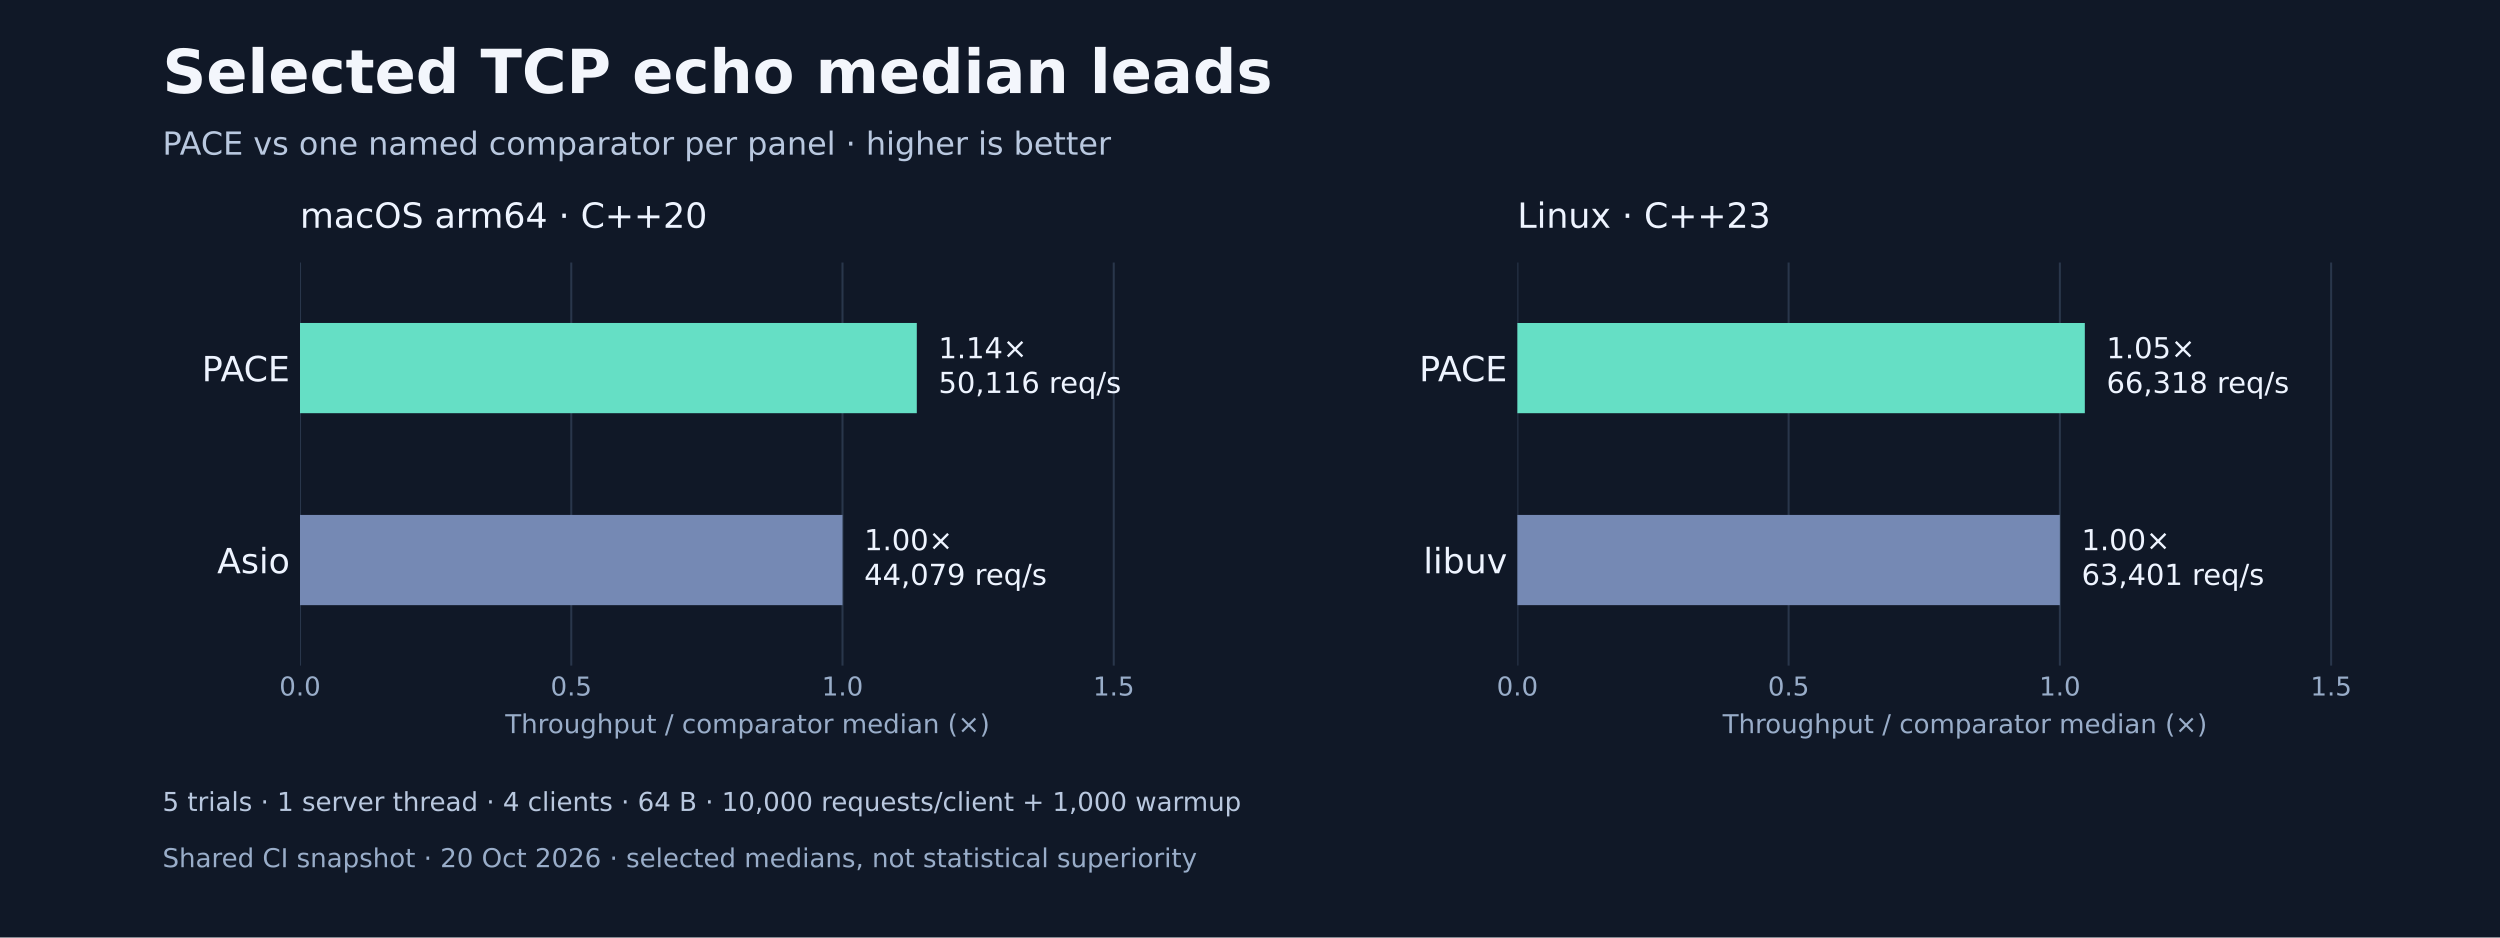
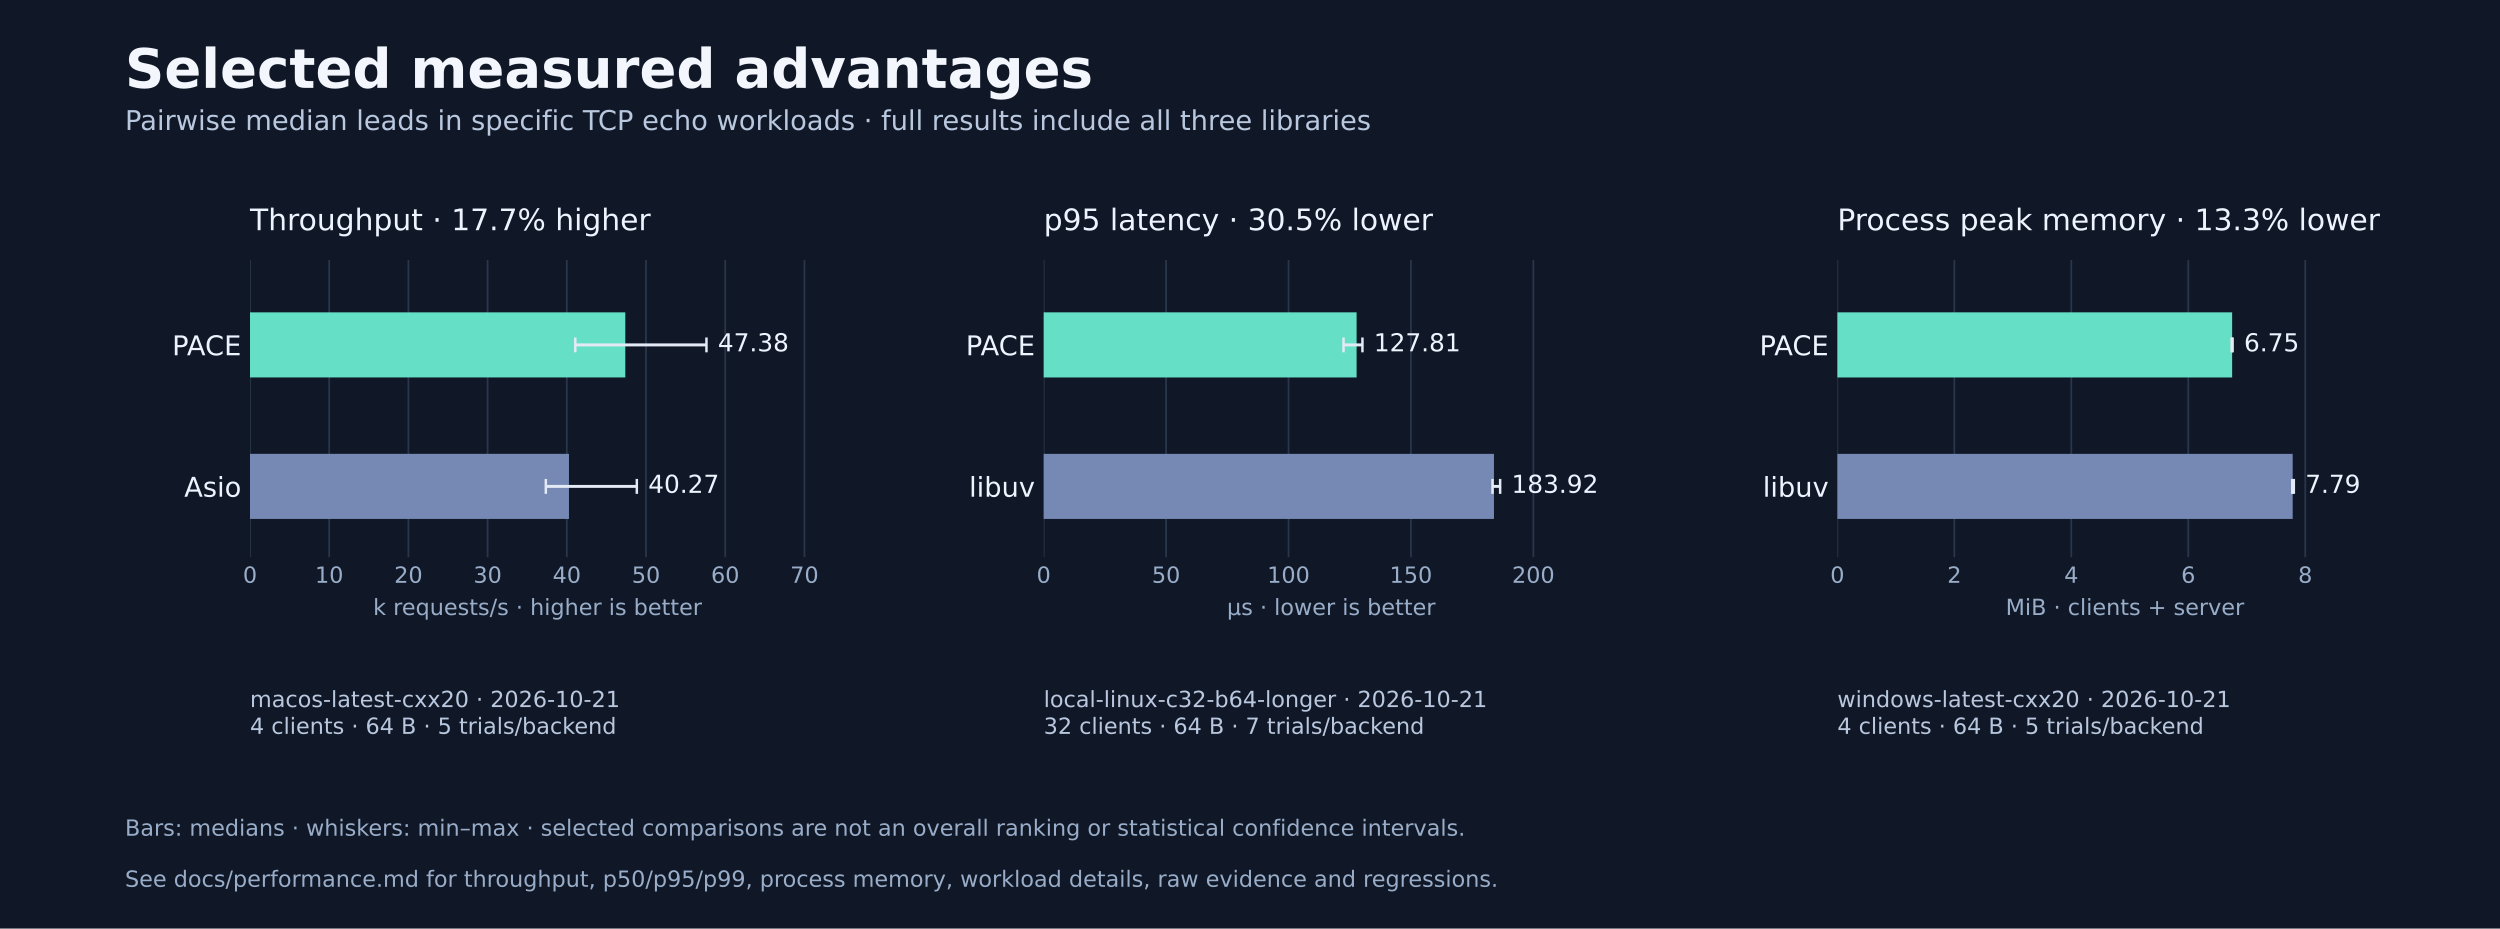
- <svg xmlns="http://www.w3.org/2000/svg" width="864pt" height="324pt" viewBox="0 0 864 324" version="1.1">
+ <svg xmlns="http://www.w3.org/2000/svg" xmlns:xlink="http://www.w3.org/1999/xlink" width="1008pt" height="374.4pt" viewBox="0 0 1008 374.4" version="1.1">
  <defs>
    <style type="text/css">*{stroke-linejoin: round; stroke-linecap: butt}</style>
  </defs>
  <g id="figure_1">
    <g id="patch_1">
-       <path d="M 0 324 L 864 324 L 864 0 L 0 0 z " style="fill: #101827" />
+       <path d="M 0 374.4 L 1008 374.4 L 1008 0 L 0 0 z " style="fill: #101827" />
    </g>
    <g id="axes_1">
      <g id="patch_2">
-         <path d="M 103.68 230.04 L 413.036 230.04 L 413.036 90.72 L 103.68 90.72 z " style="fill: #101827" />
+         <path d="M 100.8 224.64 L 332.694 224.64 L 332.694 104.832 L 100.8 104.832 z " style="fill: #101827" />
      </g>
      <g id="matplotlib.axis_1">
        <g id="xtick_1">
          <g id="line2d_1">
-             <path d="M 103.68 230.04 L 103.68 90.72 " clip-path="url(#p540eb5207d)" style="fill: none; stroke: #29364b; stroke-width: 0.7; stroke-linecap: square" />
+             <path d="M 100.8 224.64 L 100.8 104.832 " clip-path="url(#pdf5ebc3ba9)" style="fill: none; stroke: #29364b; stroke-width: 0.7; stroke-linecap: square" />
          </g>
          <g id="line2d_2" />
          <g id="text_1">
-             <text style="font-size: 9px; font-family: 'DejaVu Sans'; text-anchor: middle; fill: #99adc9" x="103.68" y="240.378" transform="rotate(-0 103.68 240.3779)">0.0</text>
+             <text style="font-size: 9px; font-family: 'DejaVu Sans'; text-anchor: middle; fill: #99adc9" x="100.8" y="234.978" transform="rotate(-0 100.8 234.9779)">0</text>
          </g>
        </g>
        <g id="xtick_2">
          <g id="line2d_3">
-             <path d="M 197.424 230.04 L 197.424 90.72 " clip-path="url(#p540eb5207d)" style="fill: none; stroke: #29364b; stroke-width: 0.7; stroke-linecap: square" />
+             <path d="M 132.735 224.64 L 132.735 104.832 " clip-path="url(#pdf5ebc3ba9)" style="fill: none; stroke: #29364b; stroke-width: 0.7; stroke-linecap: square" />
          </g>
          <g id="line2d_4" />
          <g id="text_2">
-             <text style="font-size: 9px; font-family: 'DejaVu Sans'; text-anchor: middle; fill: #99adc9" x="197.424" y="240.378" transform="rotate(-0 197.4242 240.3779)">0.5</text>
+             <text style="font-size: 9px; font-family: 'DejaVu Sans'; text-anchor: middle; fill: #99adc9" x="132.735" y="234.978" transform="rotate(-0 132.7352 234.9779)">10</text>
          </g>
        </g>
        <g id="xtick_3">
          <g id="line2d_5">
-             <path d="M 291.168 230.04 L 291.168 90.72 " clip-path="url(#p540eb5207d)" style="fill: none; stroke: #29364b; stroke-width: 0.7; stroke-linecap: square" />
+             <path d="M 164.67 224.64 L 164.67 104.832 " clip-path="url(#pdf5ebc3ba9)" style="fill: none; stroke: #29364b; stroke-width: 0.7; stroke-linecap: square" />
          </g>
          <g id="line2d_6" />
          <g id="text_3">
-             <text style="font-size: 9px; font-family: 'DejaVu Sans'; text-anchor: middle; fill: #99adc9" x="291.168" y="240.378" transform="rotate(-0 291.1684 240.3779)">1.0</text>
+             <text style="font-size: 9px; font-family: 'DejaVu Sans'; text-anchor: middle; fill: #99adc9" x="164.67" y="234.978" transform="rotate(-0 164.6704 234.9779)">20</text>
          </g>
        </g>
        <g id="xtick_4">
          <g id="line2d_7">
-             <path d="M 384.913 230.04 L 384.913 90.72 " clip-path="url(#p540eb5207d)" style="fill: none; stroke: #29364b; stroke-width: 0.7; stroke-linecap: square" />
+             <path d="M 196.606 224.64 L 196.606 104.832 " clip-path="url(#pdf5ebc3ba9)" style="fill: none; stroke: #29364b; stroke-width: 0.7; stroke-linecap: square" />
          </g>
          <g id="line2d_8" />
          <g id="text_4">
-             <text style="font-size: 9px; font-family: 'DejaVu Sans'; text-anchor: middle; fill: #99adc9" x="384.913" y="240.378" transform="rotate(-0 384.9127 240.3779)">1.5</text>
-           </g>
-         </g>
-         <g id="text_5">
-           <text style="font-size: 9px; font-family: 'DejaVu Sans'; text-anchor: middle; fill: #99adc9" x="258.358" y="253.379" transform="rotate(-0 258.358 253.3786)">Throughput / comparator median (×)</text>
+             <text style="font-size: 9px; font-family: 'DejaVu Sans'; text-anchor: middle; fill: #99adc9" x="196.606" y="234.978" transform="rotate(-0 196.6056 234.9779)">30</text>
+           </g>
+         </g>
+         <g id="xtick_5">
+           <g id="line2d_9">
+             <path d="M 228.541 224.64 L 228.541 104.832 " clip-path="url(#pdf5ebc3ba9)" style="fill: none; stroke: #29364b; stroke-width: 0.7; stroke-linecap: square" />
+           </g>
+           <g id="line2d_10" />
+           <g id="text_5">
+             <text style="font-size: 9px; font-family: 'DejaVu Sans'; text-anchor: middle; fill: #99adc9" x="228.541" y="234.978" transform="rotate(-0 228.5408 234.9779)">40</text>
+           </g>
+         </g>
+         <g id="xtick_6">
+           <g id="line2d_11">
+             <path d="M 260.476 224.64 L 260.476 104.832 " clip-path="url(#pdf5ebc3ba9)" style="fill: none; stroke: #29364b; stroke-width: 0.7; stroke-linecap: square" />
+           </g>
+           <g id="line2d_12" />
+           <g id="text_6">
+             <text style="font-size: 9px; font-family: 'DejaVu Sans'; text-anchor: middle; fill: #99adc9" x="260.476" y="234.978" transform="rotate(-0 260.476 234.9779)">50</text>
+           </g>
+         </g>
+         <g id="xtick_7">
+           <g id="line2d_13">
+             <path d="M 292.411 224.64 L 292.411 104.832 " clip-path="url(#pdf5ebc3ba9)" style="fill: none; stroke: #29364b; stroke-width: 0.7; stroke-linecap: square" />
+           </g>
+           <g id="line2d_14" />
+           <g id="text_7">
+             <text style="font-size: 9px; font-family: 'DejaVu Sans'; text-anchor: middle; fill: #99adc9" x="292.411" y="234.978" transform="rotate(-0 292.4112 234.9779)">60</text>
+           </g>
+         </g>
+         <g id="xtick_8">
+           <g id="line2d_15">
+             <path d="M 324.346 224.64 L 324.346 104.832 " clip-path="url(#pdf5ebc3ba9)" style="fill: none; stroke: #29364b; stroke-width: 0.7; stroke-linecap: square" />
+           </g>
+           <g id="line2d_16" />
+           <g id="text_8">
+             <text style="font-size: 9px; font-family: 'DejaVu Sans'; text-anchor: middle; fill: #99adc9" x="324.346" y="234.978" transform="rotate(-0 324.3464 234.9779)">70</text>
+           </g>
+         </g>
+         <g id="text_9">
+           <text style="font-size: 9px; font-family: 'DejaVu Sans'; text-anchor: middle; fill: #99adc9" x="216.747" y="247.979" transform="rotate(-0 216.7468 247.9786)">k requests/s · higher is better</text>
        </g>
      </g>
      <g id="matplotlib.axis_2">
        <g id="ytick_1">
-           <g id="line2d_9" />
-           <g id="text_6">
-             <text style="font-size: 12px; font-family: 'DejaVu Sans'; text-anchor: end; fill: #eef4ff" x="100.18" y="131.767" transform="rotate(-0 100.18 131.7672)">PACE</text>
+           <g id="line2d_17" />
+           <g id="text_10">
+             <text style="font-size: 11px; font-family: 'DejaVu Sans'; text-anchor: end; fill: #eef4ff" x="97.3" y="143.242" transform="rotate(-0 97.3 143.2416)">PACE</text>
          </g>
        </g>
        <g id="ytick_2">
-           <g id="line2d_10" />
-           <g id="text_7">
-             <text style="font-size: 12px; font-family: 'DejaVu Sans'; text-anchor: end; fill: #eef4ff" x="100.18" y="198.11" transform="rotate(-0 100.18 198.1105)">Asio</text>
+           <g id="line2d_18" />
+           <g id="text_11">
+             <text style="font-size: 11px; font-family: 'DejaVu Sans'; text-anchor: end; fill: #eef4ff" x="97.3" y="200.293" transform="rotate(-0 97.3 200.2934)">Asio</text>
          </g>
        </g>
      </g>
      <g id="patch_3">
-         <path d="M 103.68 142.799 L 316.847 142.799 L 316.847 111.618 L 103.68 111.618 z " clip-path="url(#p540eb5207d)" style="fill: #65dfc5" />
+         <path d="M 100.8 152.185 L 252.122 152.185 L 252.122 125.941 L 100.8 125.941 z " clip-path="url(#pdf5ebc3ba9)" style="fill: #65dfc5" />
      </g>
      <g id="patch_4">
-         <path d="M 103.68 209.142 L 291.168 209.142 L 291.168 177.961 L 103.68 177.961 z " clip-path="url(#p540eb5207d)" style="fill: #7589b4" />
-       </g>
-       <g id="text_8">
-         <text style="font-size: 10px; font-family: 'DejaVu Sans'; fill: #eef4ff" transform="translate(324.3469 123.8053)">1.14×</text>
-         <text style="font-size: 10px; font-family: 'DejaVu Sans'; fill: #eef4ff" transform="translate(324.3469 135.8072)">50,116 req/s</text>
-       </g>
-       <g id="text_9">
-         <text style="font-size: 10px; font-family: 'DejaVu Sans'; fill: #eef4ff" transform="translate(298.668 190.1481)">1.00×</text>
-         <text style="font-size: 10px; font-family: 'DejaVu Sans'; fill: #eef4ff" transform="translate(298.668 202.1501)">44,079 req/s</text>
-       </g>
-       <g id="text_10">
-         <text style="font-size: 12px; font-family: 'DejaVu Sans'; text-anchor: start; fill: #eef4ff" x="103.68" y="78.72" transform="rotate(-0 103.68 78.72)">macOS arm64 · C++20</text>
+         <path d="M 100.8 209.236 L 229.406 209.236 L 229.406 182.992 L 100.8 182.992 z " clip-path="url(#pdf5ebc3ba9)" style="fill: #7589b4" />
+       </g>
+       <g id="LineCollection_1">
+         <path d="M 231.958 139.063 L 284.843 139.063 " clip-path="url(#pdf5ebc3ba9)" style="fill: none; stroke: #e4eaf5; stroke-width: 1.2" />
+         <path d="M 220.077 196.114 L 256.768 196.114 " clip-path="url(#pdf5ebc3ba9)" style="fill: none; stroke: #e4eaf5; stroke-width: 1.2" />
+       </g>
+       <g id="line2d_19">
+         <defs>
+           <path id="m924d4cdc77" d="M 0 3 L 0 -3 " style="stroke: #e4eaf5" />
+         </defs>
+         <g clip-path="url(#pdf5ebc3ba9)">
+           <use xlink:href="#m924d4cdc77" x="231.958" y="139.063" style="fill: #1f77b4; stroke: #e4eaf5" />
+           <use xlink:href="#m924d4cdc77" x="220.077" y="196.114" style="fill: #1f77b4; stroke: #e4eaf5" />
+         </g>
+       </g>
+       <g id="line2d_20">
+         <g clip-path="url(#pdf5ebc3ba9)">
+           <use xlink:href="#m924d4cdc77" x="284.843" y="139.063" style="fill: #1f77b4; stroke: #e4eaf5" />
+           <use xlink:href="#m924d4cdc77" x="256.768" y="196.114" style="fill: #1f77b4; stroke: #e4eaf5" />
+         </g>
+       </g>
+       <g id="text_12">
+         <text style="font-size: 10px; font-family: 'DejaVu Sans'; text-anchor: start; fill: #eef4ff" x="289.444" y="141.661" transform="rotate(-0 289.4436 141.6605)">47.38</text>
+       </g>
+       <g id="text_13">
+         <text style="font-size: 10px; font-family: 'DejaVu Sans'; text-anchor: start; fill: #eef4ff" x="261.369" y="198.712" transform="rotate(-0 261.369 198.7119)">40.27</text>
+       </g>
+       <g id="text_14">
+         <text style="font-size: 9px; font-family: 'DejaVu Sans'; fill: #b9c8df" transform="translate(100.8 285.095)">macos-latest-cxx20 · 2026-10-21</text>
+         <text style="font-size: 9px; font-family: 'DejaVu Sans'; fill: #b9c8df" transform="translate(100.8 295.8975)">4 clients · 64 B · 5 trials/backend</text>
+       </g>
+       <g id="text_15">
+         <text style="font-size: 12px; font-family: 'DejaVu Sans'; text-anchor: start; fill: #eef4ff" x="100.8" y="92.832" transform="rotate(-0 100.8 92.832)">Throughput · 17.7% higher</text>
      </g>
    </g>
    <g id="axes_2">
      <g id="patch_5">
-         <path d="M 524.404 230.04 L 833.76 230.04 L 833.76 90.72 L 524.404 90.72 z " style="fill: #101827" />
+         <path d="M 420.813 224.64 L 652.707 224.64 L 652.707 104.832 L 420.813 104.832 z " style="fill: #101827" />
      </g>
      <g id="matplotlib.axis_3">
-         <g id="xtick_5">
-           <g id="line2d_11">
-             <path d="M 524.404 230.04 L 524.404 90.72 " clip-path="url(#p55be245705)" style="fill: none; stroke: #29364b; stroke-width: 0.7; stroke-linecap: square" />
-           </g>
-           <g id="line2d_12" />
-           <g id="text_11">
-             <text style="font-size: 9px; font-family: 'DejaVu Sans'; text-anchor: middle; fill: #99adc9" x="524.404" y="240.378" transform="rotate(-0 524.4041 240.3779)">0.0</text>
-           </g>
-         </g>
-         <g id="xtick_6">
-           <g id="line2d_13">
-             <path d="M 618.148 230.04 L 618.148 90.72 " clip-path="url(#p55be245705)" style="fill: none; stroke: #29364b; stroke-width: 0.7; stroke-linecap: square" />
-           </g>
-           <g id="line2d_14" />
-           <g id="text_12">
-             <text style="font-size: 9px; font-family: 'DejaVu Sans'; text-anchor: middle; fill: #99adc9" x="618.148" y="240.378" transform="rotate(-0 618.1483 240.3779)">0.5</text>
-           </g>
-         </g>
-         <g id="xtick_7">
-           <g id="line2d_15">
-             <path d="M 711.893 230.04 L 711.893 90.72 " clip-path="url(#p55be245705)" style="fill: none; stroke: #29364b; stroke-width: 0.7; stroke-linecap: square" />
-           </g>
-           <g id="line2d_16" />
-           <g id="text_13">
-             <text style="font-size: 9px; font-family: 'DejaVu Sans'; text-anchor: middle; fill: #99adc9" x="711.893" y="240.378" transform="rotate(-0 711.8925 240.3779)">1.0</text>
-           </g>
-         </g>
-         <g id="xtick_8">
-           <g id="line2d_17">
-             <path d="M 805.637 230.04 L 805.637 90.72 " clip-path="url(#p55be245705)" style="fill: none; stroke: #29364b; stroke-width: 0.7; stroke-linecap: square" />
-           </g>
-           <g id="line2d_18" />
-           <g id="text_14">
-             <text style="font-size: 9px; font-family: 'DejaVu Sans'; text-anchor: middle; fill: #99adc9" x="805.637" y="240.378" transform="rotate(-0 805.6367 240.3779)">1.5</text>
-           </g>
-         </g>
-         <g id="text_15">
-           <text style="font-size: 9px; font-family: 'DejaVu Sans'; text-anchor: middle; fill: #99adc9" x="679.082" y="253.379" transform="rotate(-0 679.082 253.3786)">Throughput / comparator median (×)</text>
+         <g id="xtick_9">
+           <g id="line2d_21">
+             <path d="M 420.813 224.64 L 420.813 104.832 " clip-path="url(#pcf0dcd056e)" style="fill: none; stroke: #29364b; stroke-width: 0.7; stroke-linecap: square" />
+           </g>
+           <g id="line2d_22" />
+           <g id="text_16">
+             <text style="font-size: 9px; font-family: 'DejaVu Sans'; text-anchor: middle; fill: #99adc9" x="420.813" y="234.978" transform="rotate(-0 420.8132 234.9779)">0</text>
+           </g>
+         </g>
+         <g id="xtick_10">
+           <g id="line2d_23">
+             <path d="M 470.171 224.64 L 470.171 104.832 " clip-path="url(#pcf0dcd056e)" style="fill: none; stroke: #29364b; stroke-width: 0.7; stroke-linecap: square" />
+           </g>
+           <g id="line2d_24" />
+           <g id="text_17">
+             <text style="font-size: 9px; font-family: 'DejaVu Sans'; text-anchor: middle; fill: #99adc9" x="470.171" y="234.978" transform="rotate(-0 470.1708 234.9779)">50</text>
+           </g>
+         </g>
+         <g id="xtick_11">
+           <g id="line2d_25">
+             <path d="M 519.528 224.64 L 519.528 104.832 " clip-path="url(#pcf0dcd056e)" style="fill: none; stroke: #29364b; stroke-width: 0.7; stroke-linecap: square" />
+           </g>
+           <g id="line2d_26" />
+           <g id="text_18">
+             <text style="font-size: 9px; font-family: 'DejaVu Sans'; text-anchor: middle; fill: #99adc9" x="519.528" y="234.978" transform="rotate(-0 519.5283 234.9779)">100</text>
+           </g>
+         </g>
+         <g id="xtick_12">
+           <g id="line2d_27">
+             <path d="M 568.886 224.64 L 568.886 104.832 " clip-path="url(#pcf0dcd056e)" style="fill: none; stroke: #29364b; stroke-width: 0.7; stroke-linecap: square" />
+           </g>
+           <g id="line2d_28" />
+           <g id="text_19">
+             <text style="font-size: 9px; font-family: 'DejaVu Sans'; text-anchor: middle; fill: #99adc9" x="568.886" y="234.978" transform="rotate(-0 568.8859 234.9779)">150</text>
+           </g>
+         </g>
+         <g id="xtick_13">
+           <g id="line2d_29">
+             <path d="M 618.243 224.64 L 618.243 104.832 " clip-path="url(#pcf0dcd056e)" style="fill: none; stroke: #29364b; stroke-width: 0.7; stroke-linecap: square" />
+           </g>
+           <g id="line2d_30" />
+           <g id="text_20">
+             <text style="font-size: 9px; font-family: 'DejaVu Sans'; text-anchor: middle; fill: #99adc9" x="618.243" y="234.978" transform="rotate(-0 618.2435 234.9779)">200</text>
+           </g>
+         </g>
+         <g id="text_21">
+           <text style="font-size: 9px; font-family: 'DejaVu Sans'; text-anchor: middle; fill: #99adc9" x="536.76" y="247.979" transform="rotate(-0 536.76 247.9786)">µs · lower is better</text>
        </g>
      </g>
      <g id="matplotlib.axis_4">
        <g id="ytick_3">
-           <g id="line2d_19" />
-           <g id="text_16">
-             <text style="font-size: 12px; font-family: 'DejaVu Sans'; text-anchor: end; fill: #eef4ff" x="520.904" y="131.767" transform="rotate(-0 520.9041 131.7672)">PACE</text>
+           <g id="line2d_31" />
+           <g id="text_22">
+             <text style="font-size: 11px; font-family: 'DejaVu Sans'; text-anchor: end; fill: #eef4ff" x="417.313" y="143.242" transform="rotate(-0 417.3132 143.2416)">PACE</text>
          </g>
        </g>
        <g id="ytick_4">
-           <g id="line2d_20" />
-           <g id="text_17">
-             <text style="font-size: 12px; font-family: 'DejaVu Sans'; text-anchor: end; fill: #eef4ff" x="520.904" y="198.11" transform="rotate(-0 520.9041 198.1105)">libuv</text>
+           <g id="line2d_32" />
+           <g id="text_23">
+             <text style="font-size: 11px; font-family: 'DejaVu Sans'; text-anchor: end; fill: #eef4ff" x="417.313" y="200.293" transform="rotate(-0 417.3132 200.2934)">libuv</text>
          </g>
        </g>
      </g>
      <g id="patch_6">
-         <path d="M 524.404 142.799 L 720.518 142.799 L 720.518 111.618 L 524.404 111.618 z " clip-path="url(#p55be245705)" style="fill: #65dfc5" />
+         <path d="M 420.813 152.185 L 546.978 152.185 L 546.978 125.941 L 420.813 125.941 z " clip-path="url(#pcf0dcd056e)" style="fill: #65dfc5" />
      </g>
      <g id="patch_7">
-         <path d="M 524.404 209.142 L 711.893 209.142 L 711.893 177.961 L 524.404 177.961 z " clip-path="url(#p55be245705)" style="fill: #7589b4" />
-       </g>
-       <g id="text_18">
-         <text style="font-size: 10px; font-family: 'DejaVu Sans'; fill: #eef4ff" transform="translate(728.0171 123.8053)">1.05×</text>
-         <text style="font-size: 10px; font-family: 'DejaVu Sans'; fill: #eef4ff" transform="translate(728.0171 135.8072)">66,318 req/s</text>
-       </g>
-       <g id="text_19">
-         <text style="font-size: 10px; font-family: 'DejaVu Sans'; fill: #eef4ff" transform="translate(719.392 190.1481)">1.00×</text>
-         <text style="font-size: 10px; font-family: 'DejaVu Sans'; fill: #eef4ff" transform="translate(719.392 202.1501)">63,401 req/s</text>
-       </g>
-       <g id="text_20">
-         <text style="font-size: 12px; font-family: 'DejaVu Sans'; text-anchor: start; fill: #eef4ff" x="524.404" y="78.72" transform="rotate(-0 524.4041 78.72)">Linux · C++23</text>
-       </g>
-     </g>
-     <g id="text_21">
-       <text style="font-weight: 700; font-size: 21px; font-family: 'DejaVu Sans'; text-anchor: start; fill: #f3f6fc" x="56.16" y="32.157" transform="rotate(-0 56.16 32.15672)">Selected TCP echo median leads</text>
-     </g>
-     <g id="text_22">
-       <text style="font-size: 11px; font-family: 'DejaVu Sans'; text-anchor: start; fill: #b9c8df" x="56.16" y="53.46" transform="rotate(-0 56.16 53.46)">PACE vs one named comparator per panel · higher is better</text>
-     </g>
-     <g id="text_23">
-       <text style="font-size: 9px; font-family: 'DejaVu Sans'; text-anchor: start; fill: #b9c8df" x="56.16" y="280.26" transform="rotate(-0 56.16 280.26)">5 trials · 1 server thread · 4 clients · 64 B · 10,000 requests/client + 1,000 warmup</text>
-     </g>
-     <g id="text_24">
-       <text style="font-size: 9px; font-family: 'DejaVu Sans'; text-anchor: start; fill: #99adc9" x="56.16" y="299.7" transform="rotate(-0 56.16 299.7)">Shared CI snapshot · 20 Oct 2026 · selected medians, not statistical superiority</text>
+         <path d="M 420.813 209.236 L 602.368 209.236 L 602.368 182.992 L 420.813 182.992 z " clip-path="url(#pcf0dcd056e)" style="fill: #7589b4" />
+       </g>
+       <g id="LineCollection_2">
+         <path d="M 541.707 139.063 L 549.334 139.063 " clip-path="url(#pcf0dcd056e)" style="fill: none; stroke: #e4eaf5; stroke-width: 1.2" />
+         <path d="M 601.774 196.114 L 604.856 196.114 " clip-path="url(#pcf0dcd056e)" style="fill: none; stroke: #e4eaf5; stroke-width: 1.2" />
+       </g>
+       <g id="line2d_33">
+         <g clip-path="url(#pcf0dcd056e)">
+           <use xlink:href="#m924d4cdc77" x="541.707" y="139.063" style="fill: #1f77b4; stroke: #e4eaf5" />
+           <use xlink:href="#m924d4cdc77" x="601.774" y="196.114" style="fill: #1f77b4; stroke: #e4eaf5" />
+         </g>
+       </g>
+       <g id="line2d_34">
+         <g clip-path="url(#pcf0dcd056e)">
+           <use xlink:href="#m924d4cdc77" x="549.334" y="139.063" style="fill: #1f77b4; stroke: #e4eaf5" />
+           <use xlink:href="#m924d4cdc77" x="604.856" y="196.114" style="fill: #1f77b4; stroke: #e4eaf5" />
+         </g>
+       </g>
+       <g id="text_24">
+         <text style="font-size: 10px; font-family: 'DejaVu Sans'; text-anchor: start; fill: #eef4ff" x="553.935" y="141.661" transform="rotate(-0 553.9355 141.6605)">127.81</text>
+       </g>
+       <g id="text_25">
+         <text style="font-size: 10px; font-family: 'DejaVu Sans'; text-anchor: start; fill: #eef4ff" x="609.457" y="198.712" transform="rotate(-0 609.4568 198.7119)">183.92</text>
+       </g>
+       <g id="text_26">
+         <text style="font-size: 9px; font-family: 'DejaVu Sans'; fill: #b9c8df" transform="translate(420.8132 285.095)">local-linux-c32-b64-longer · 2026-10-21</text>
+         <text style="font-size: 9px; font-family: 'DejaVu Sans'; fill: #b9c8df" transform="translate(420.8132 295.8975)">32 clients · 64 B · 7 trials/backend</text>
+       </g>
+       <g id="text_27">
+         <text style="font-size: 12px; font-family: 'DejaVu Sans'; text-anchor: start; fill: #eef4ff" x="420.813" y="92.832" transform="rotate(-0 420.8132 92.832)">p95 latency · 30.5% lower</text>
+       </g>
+     </g>
+     <g id="axes_3">
+       <g id="patch_8">
+         <path d="M 740.826 224.64 L 972.72 224.64 L 972.72 104.832 L 740.826 104.832 z " style="fill: #101827" />
+       </g>
+       <g id="matplotlib.axis_5">
+         <g id="xtick_14">
+           <g id="line2d_35">
+             <path d="M 740.826 224.64 L 740.826 104.832 " clip-path="url(#p2e67c563b1)" style="fill: none; stroke: #29364b; stroke-width: 0.7; stroke-linecap: square" />
+           </g>
+           <g id="line2d_36" />
+           <g id="text_28">
+             <text style="font-size: 9px; font-family: 'DejaVu Sans'; text-anchor: middle; fill: #99adc9" x="740.826" y="234.978" transform="rotate(-0 740.8264 234.9779)">0</text>
+           </g>
+         </g>
+         <g id="xtick_15">
+           <g id="line2d_37">
+             <path d="M 787.988 224.64 L 787.988 104.832 " clip-path="url(#p2e67c563b1)" style="fill: none; stroke: #29364b; stroke-width: 0.7; stroke-linecap: square" />
+           </g>
+           <g id="line2d_38" />
+           <g id="text_29">
+             <text style="font-size: 9px; font-family: 'DejaVu Sans'; text-anchor: middle; fill: #99adc9" x="787.988" y="234.978" transform="rotate(-0 787.9884 234.9779)">2</text>
+           </g>
+         </g>
+         <g id="xtick_16">
+           <g id="line2d_39">
+             <path d="M 835.15 224.64 L 835.15 104.832 " clip-path="url(#p2e67c563b1)" style="fill: none; stroke: #29364b; stroke-width: 0.7; stroke-linecap: square" />
+           </g>
+           <g id="line2d_40" />
+           <g id="text_30">
+             <text style="font-size: 9px; font-family: 'DejaVu Sans'; text-anchor: middle; fill: #99adc9" x="835.15" y="234.978" transform="rotate(-0 835.1505 234.9779)">4</text>
+           </g>
+         </g>
+         <g id="xtick_17">
+           <g id="line2d_41">
+             <path d="M 882.313 224.64 L 882.313 104.832 " clip-path="url(#p2e67c563b1)" style="fill: none; stroke: #29364b; stroke-width: 0.7; stroke-linecap: square" />
+           </g>
+           <g id="line2d_42" />
+           <g id="text_31">
+             <text style="font-size: 9px; font-family: 'DejaVu Sans'; text-anchor: middle; fill: #99adc9" x="882.313" y="234.978" transform="rotate(-0 882.3125 234.9779)">6</text>
+           </g>
+         </g>
+         <g id="xtick_18">
+           <g id="line2d_43">
+             <path d="M 929.475 224.64 L 929.475 104.832 " clip-path="url(#p2e67c563b1)" style="fill: none; stroke: #29364b; stroke-width: 0.7; stroke-linecap: square" />
+           </g>
+           <g id="line2d_44" />
+           <g id="text_32">
+             <text style="font-size: 9px; font-family: 'DejaVu Sans'; text-anchor: middle; fill: #99adc9" x="929.475" y="234.978" transform="rotate(-0 929.4746 234.9779)">8</text>
+           </g>
+         </g>
+         <g id="text_33">
+           <text style="font-size: 9px; font-family: 'DejaVu Sans'; text-anchor: middle; fill: #99adc9" x="856.773" y="247.979" transform="rotate(-0 856.7732 247.9786)">MiB · clients + server</text>
+         </g>
+       </g>
+       <g id="matplotlib.axis_6">
+         <g id="ytick_5">
+           <g id="line2d_45" />
+           <g id="text_34">
+             <text style="font-size: 11px; font-family: 'DejaVu Sans'; text-anchor: end; fill: #eef4ff" x="737.326" y="143.242" transform="rotate(-0 737.3264 143.2416)">PACE</text>
+           </g>
+         </g>
+         <g id="ytick_6">
+           <g id="line2d_46" />
+           <g id="text_35">
+             <text style="font-size: 11px; font-family: 'DejaVu Sans'; text-anchor: end; fill: #eef4ff" x="737.326" y="200.293" transform="rotate(-0 737.3264 200.2934)">libuv</text>
+           </g>
+         </g>
+       </g>
+       <g id="patch_9">
+         <path d="M 740.826 152.185 L 899.998 152.185 L 899.998 125.941 L 740.826 125.941 z " clip-path="url(#p2e67c563b1)" style="fill: #65dfc5" />
+       </g>
+       <g id="patch_10">
+         <path d="M 740.826 209.236 L 924.408 209.236 L 924.408 182.992 L 740.826 182.992 z " clip-path="url(#p2e67c563b1)" style="fill: #7589b4" />
+       </g>
+       <g id="LineCollection_3">
+         <path d="M 899.814 139.063 L 900.183 139.063 " clip-path="url(#p2e67c563b1)" style="fill: none; stroke: #e4eaf5; stroke-width: 1.2" />
+         <path d="M 924.224 196.114 L 924.869 196.114 " clip-path="url(#p2e67c563b1)" style="fill: none; stroke: #e4eaf5; stroke-width: 1.2" />
+       </g>
+       <g id="line2d_47">
+         <g clip-path="url(#p2e67c563b1)">
+           <use xlink:href="#m924d4cdc77" x="899.814" y="139.063" style="fill: #1f77b4; stroke: #e4eaf5" />
+           <use xlink:href="#m924d4cdc77" x="924.224" y="196.114" style="fill: #1f77b4; stroke: #e4eaf5" />
+         </g>
+       </g>
+       <g id="line2d_48">
+         <g clip-path="url(#p2e67c563b1)">
+           <use xlink:href="#m924d4cdc77" x="900.183" y="139.063" style="fill: #1f77b4; stroke: #e4eaf5" />
+           <use xlink:href="#m924d4cdc77" x="924.869" y="196.114" style="fill: #1f77b4; stroke: #e4eaf5" />
+         </g>
+       </g>
+       <g id="text_36">
+         <text style="font-size: 10px; font-family: 'DejaVu Sans'; text-anchor: start; fill: #eef4ff" x="904.784" y="141.661" transform="rotate(-0 904.7836 141.6605)">6.75</text>
+       </g>
+       <g id="text_37">
+         <text style="font-size: 10px; font-family: 'DejaVu Sans'; text-anchor: start; fill: #eef4ff" x="929.47" y="198.712" transform="rotate(-0 929.47 198.7119)">7.79</text>
+       </g>
+       <g id="text_38">
+         <text style="font-size: 9px; font-family: 'DejaVu Sans'; fill: #b9c8df" transform="translate(740.8264 285.095)">windows-latest-cxx20 · 2026-10-21</text>
+         <text style="font-size: 9px; font-family: 'DejaVu Sans'; fill: #b9c8df" transform="translate(740.8264 295.8975)">4 clients · 64 B · 5 trials/backend</text>
+       </g>
+       <g id="text_39">
+         <text style="font-size: 12px; font-family: 'DejaVu Sans'; text-anchor: start; fill: #eef4ff" x="740.826" y="92.832" transform="rotate(-0 740.8264 92.832)">Process peak memory · 13.3% lower</text>
+       </g>
+     </g>
+     <g id="text_40">
+       <text style="font-weight: 700; font-size: 22px; font-family: 'DejaVu Sans'; text-anchor: start; fill: #f3f6fc" x="50.4" y="35.437" transform="rotate(-0 50.4 35.43656)">Selected measured advantages</text>
+     </g>
+     <g id="text_41">
+       <text style="font-size: 11px; font-family: 'DejaVu Sans'; text-anchor: start; fill: #b9c8df" x="50.4" y="52.416" transform="rotate(-0 50.4 52.416)">Pairwise median leads in specific TCP echo workloads · full results include all three libraries</text>
+     </g>
+     <g id="text_42">
+       <text style="font-size: 9px; font-family: 'DejaVu Sans'; text-anchor: start; fill: #99adc9" x="50.4" y="336.96" transform="rotate(-0 50.4 336.96)">Bars: medians · whiskers: min–max · selected comparisons are not an overall ranking or statistical confidence intervals.</text>
+     </g>
+     <g id="text_43">
+       <text style="font-size: 9px; font-family: 'DejaVu Sans'; text-anchor: start; fill: #99adc9" x="50.4" y="357.552" transform="rotate(-0 50.4 357.552)">See docs/performance.md for throughput, p50/p95/p99, process memory, workload details, raw evidence and regressions.</text>
    </g>
  </g>
  <defs>
-     <clipPath id="p540eb5207d">
-       <rect x="103.68" y="90.72" width="309.356" height="139.32" />
+     <clipPath id="pdf5ebc3ba9">
+       <rect x="100.8" y="104.832" width="231.894" height="119.808" />
    </clipPath>
-     <clipPath id="p55be245705">
-       <rect x="524.404" y="90.72" width="309.356" height="139.32" />
+     <clipPath id="pcf0dcd056e">
+       <rect x="420.813" y="104.832" width="231.894" height="119.808" />
+     </clipPath>
+     <clipPath id="p2e67c563b1">
+       <rect x="740.826" y="104.832" width="231.894" height="119.808" />
    </clipPath>
  </defs>
</svg>
